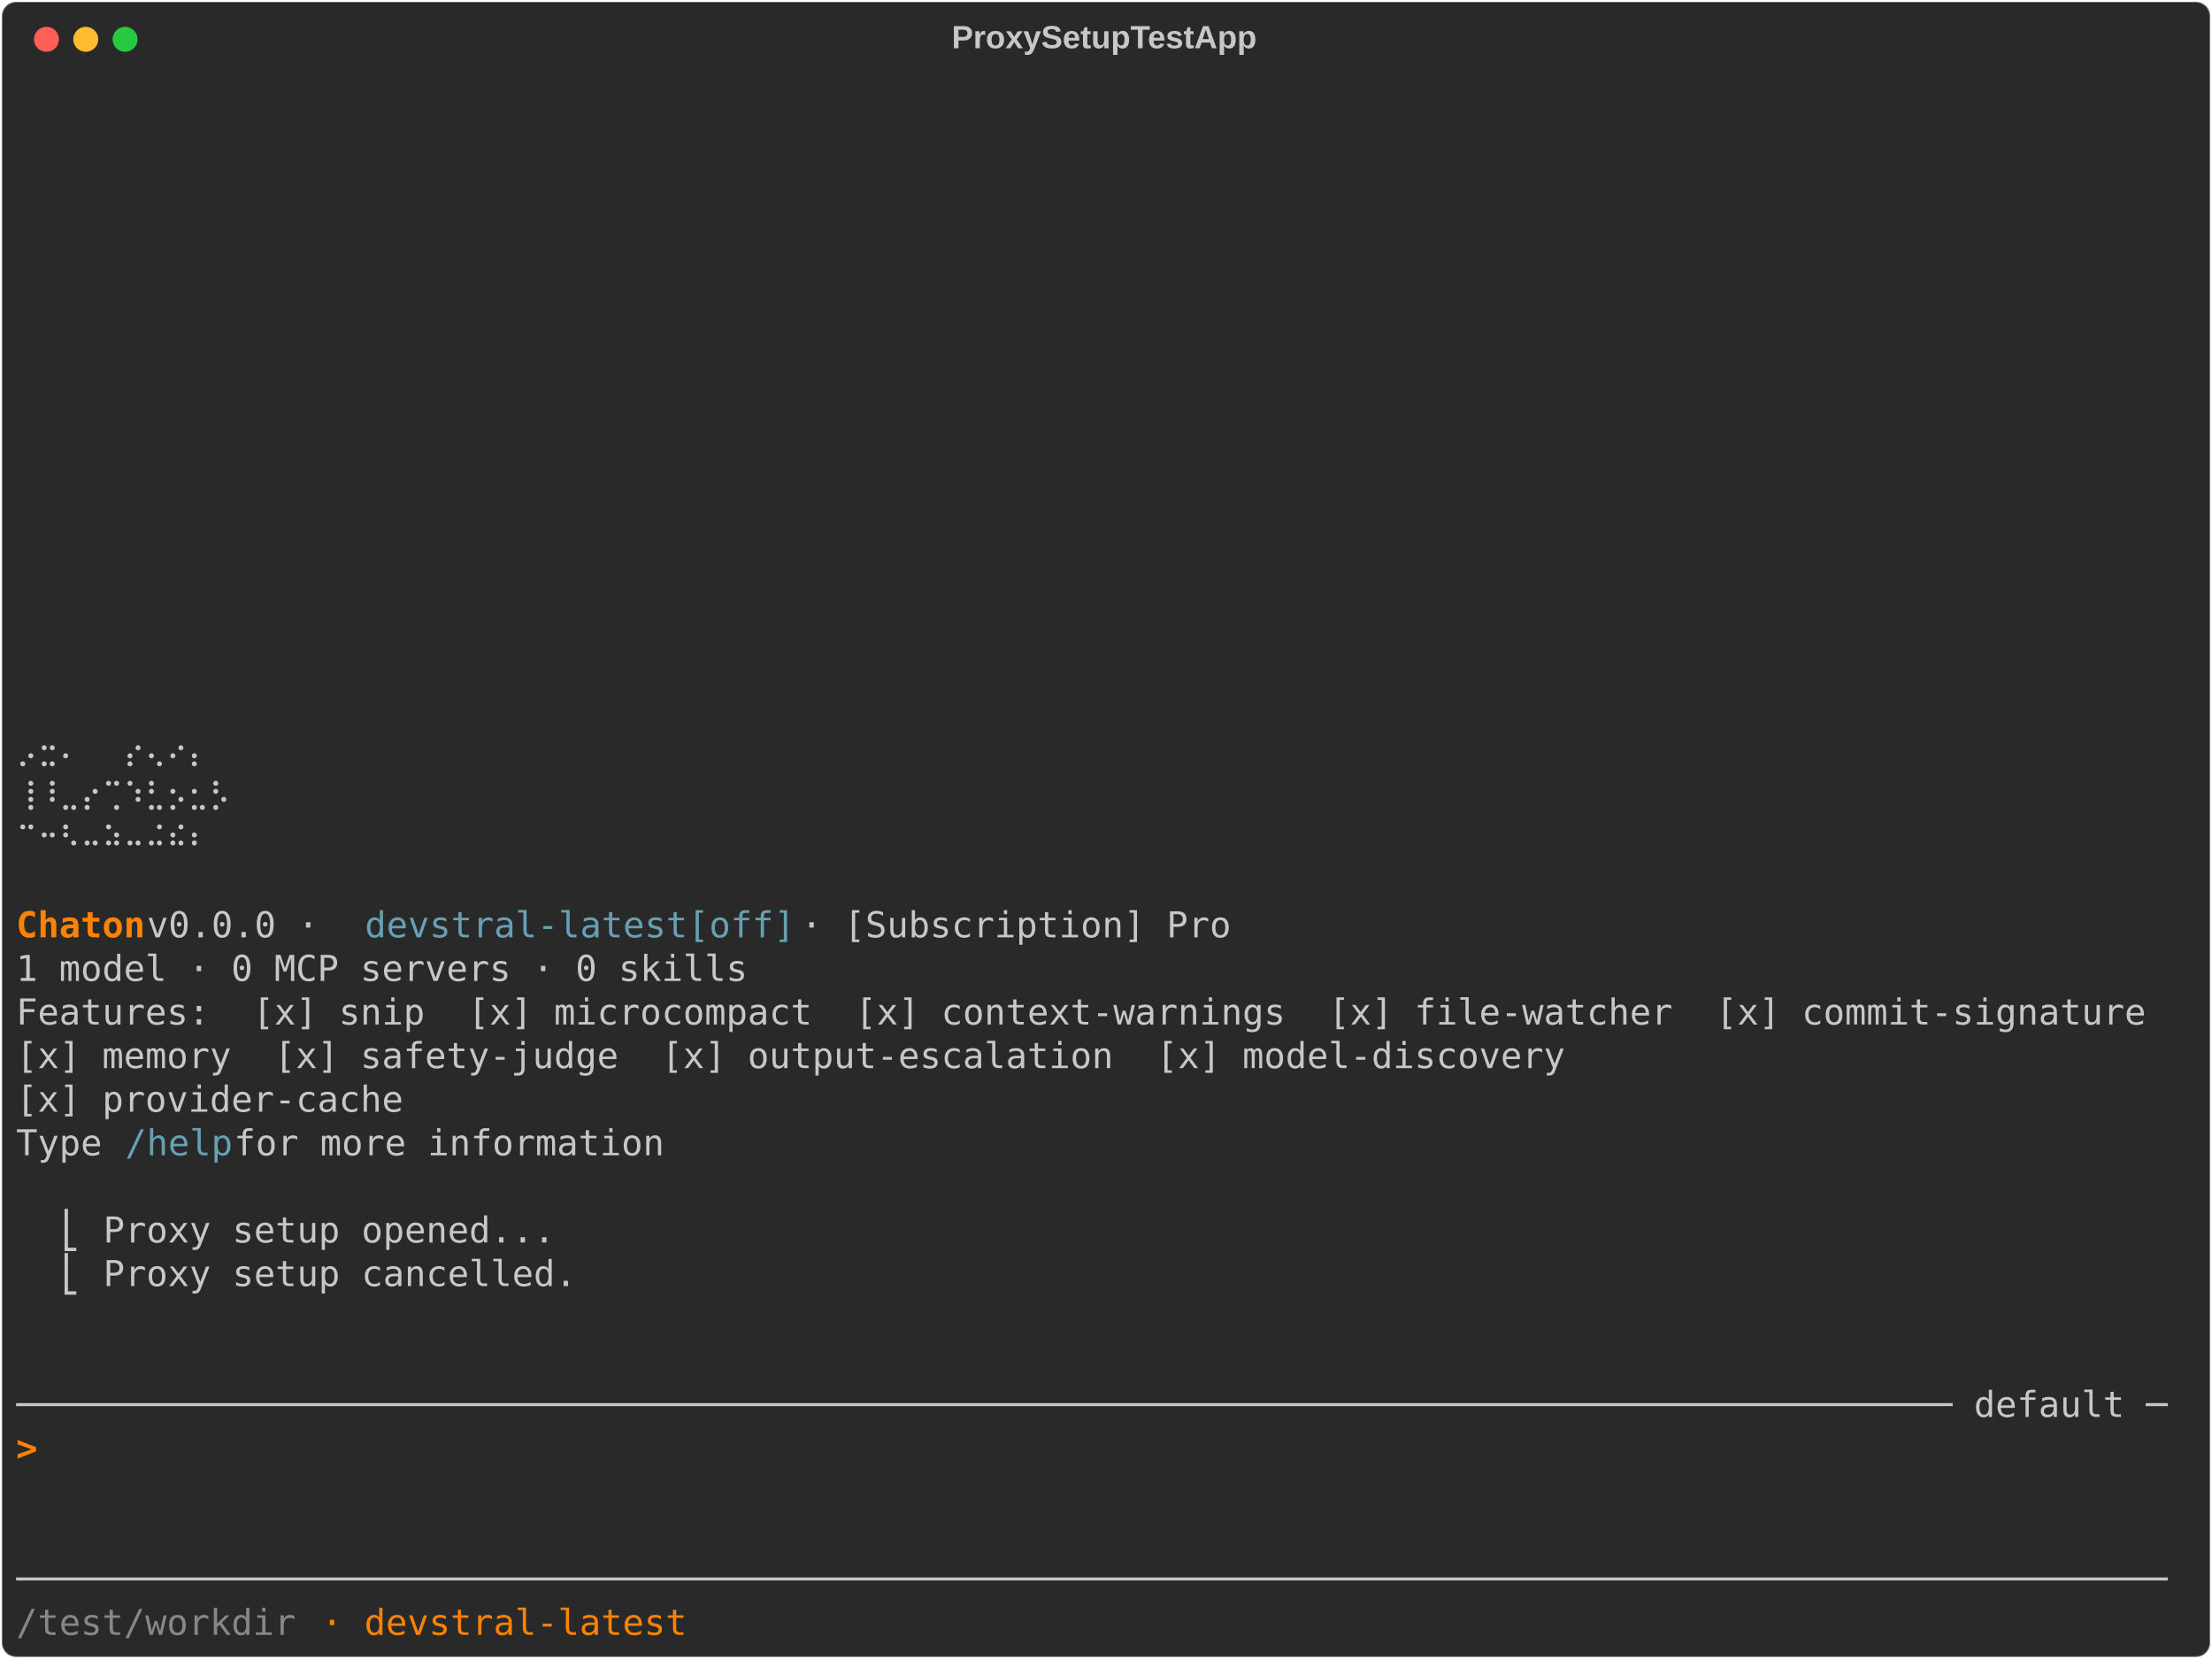
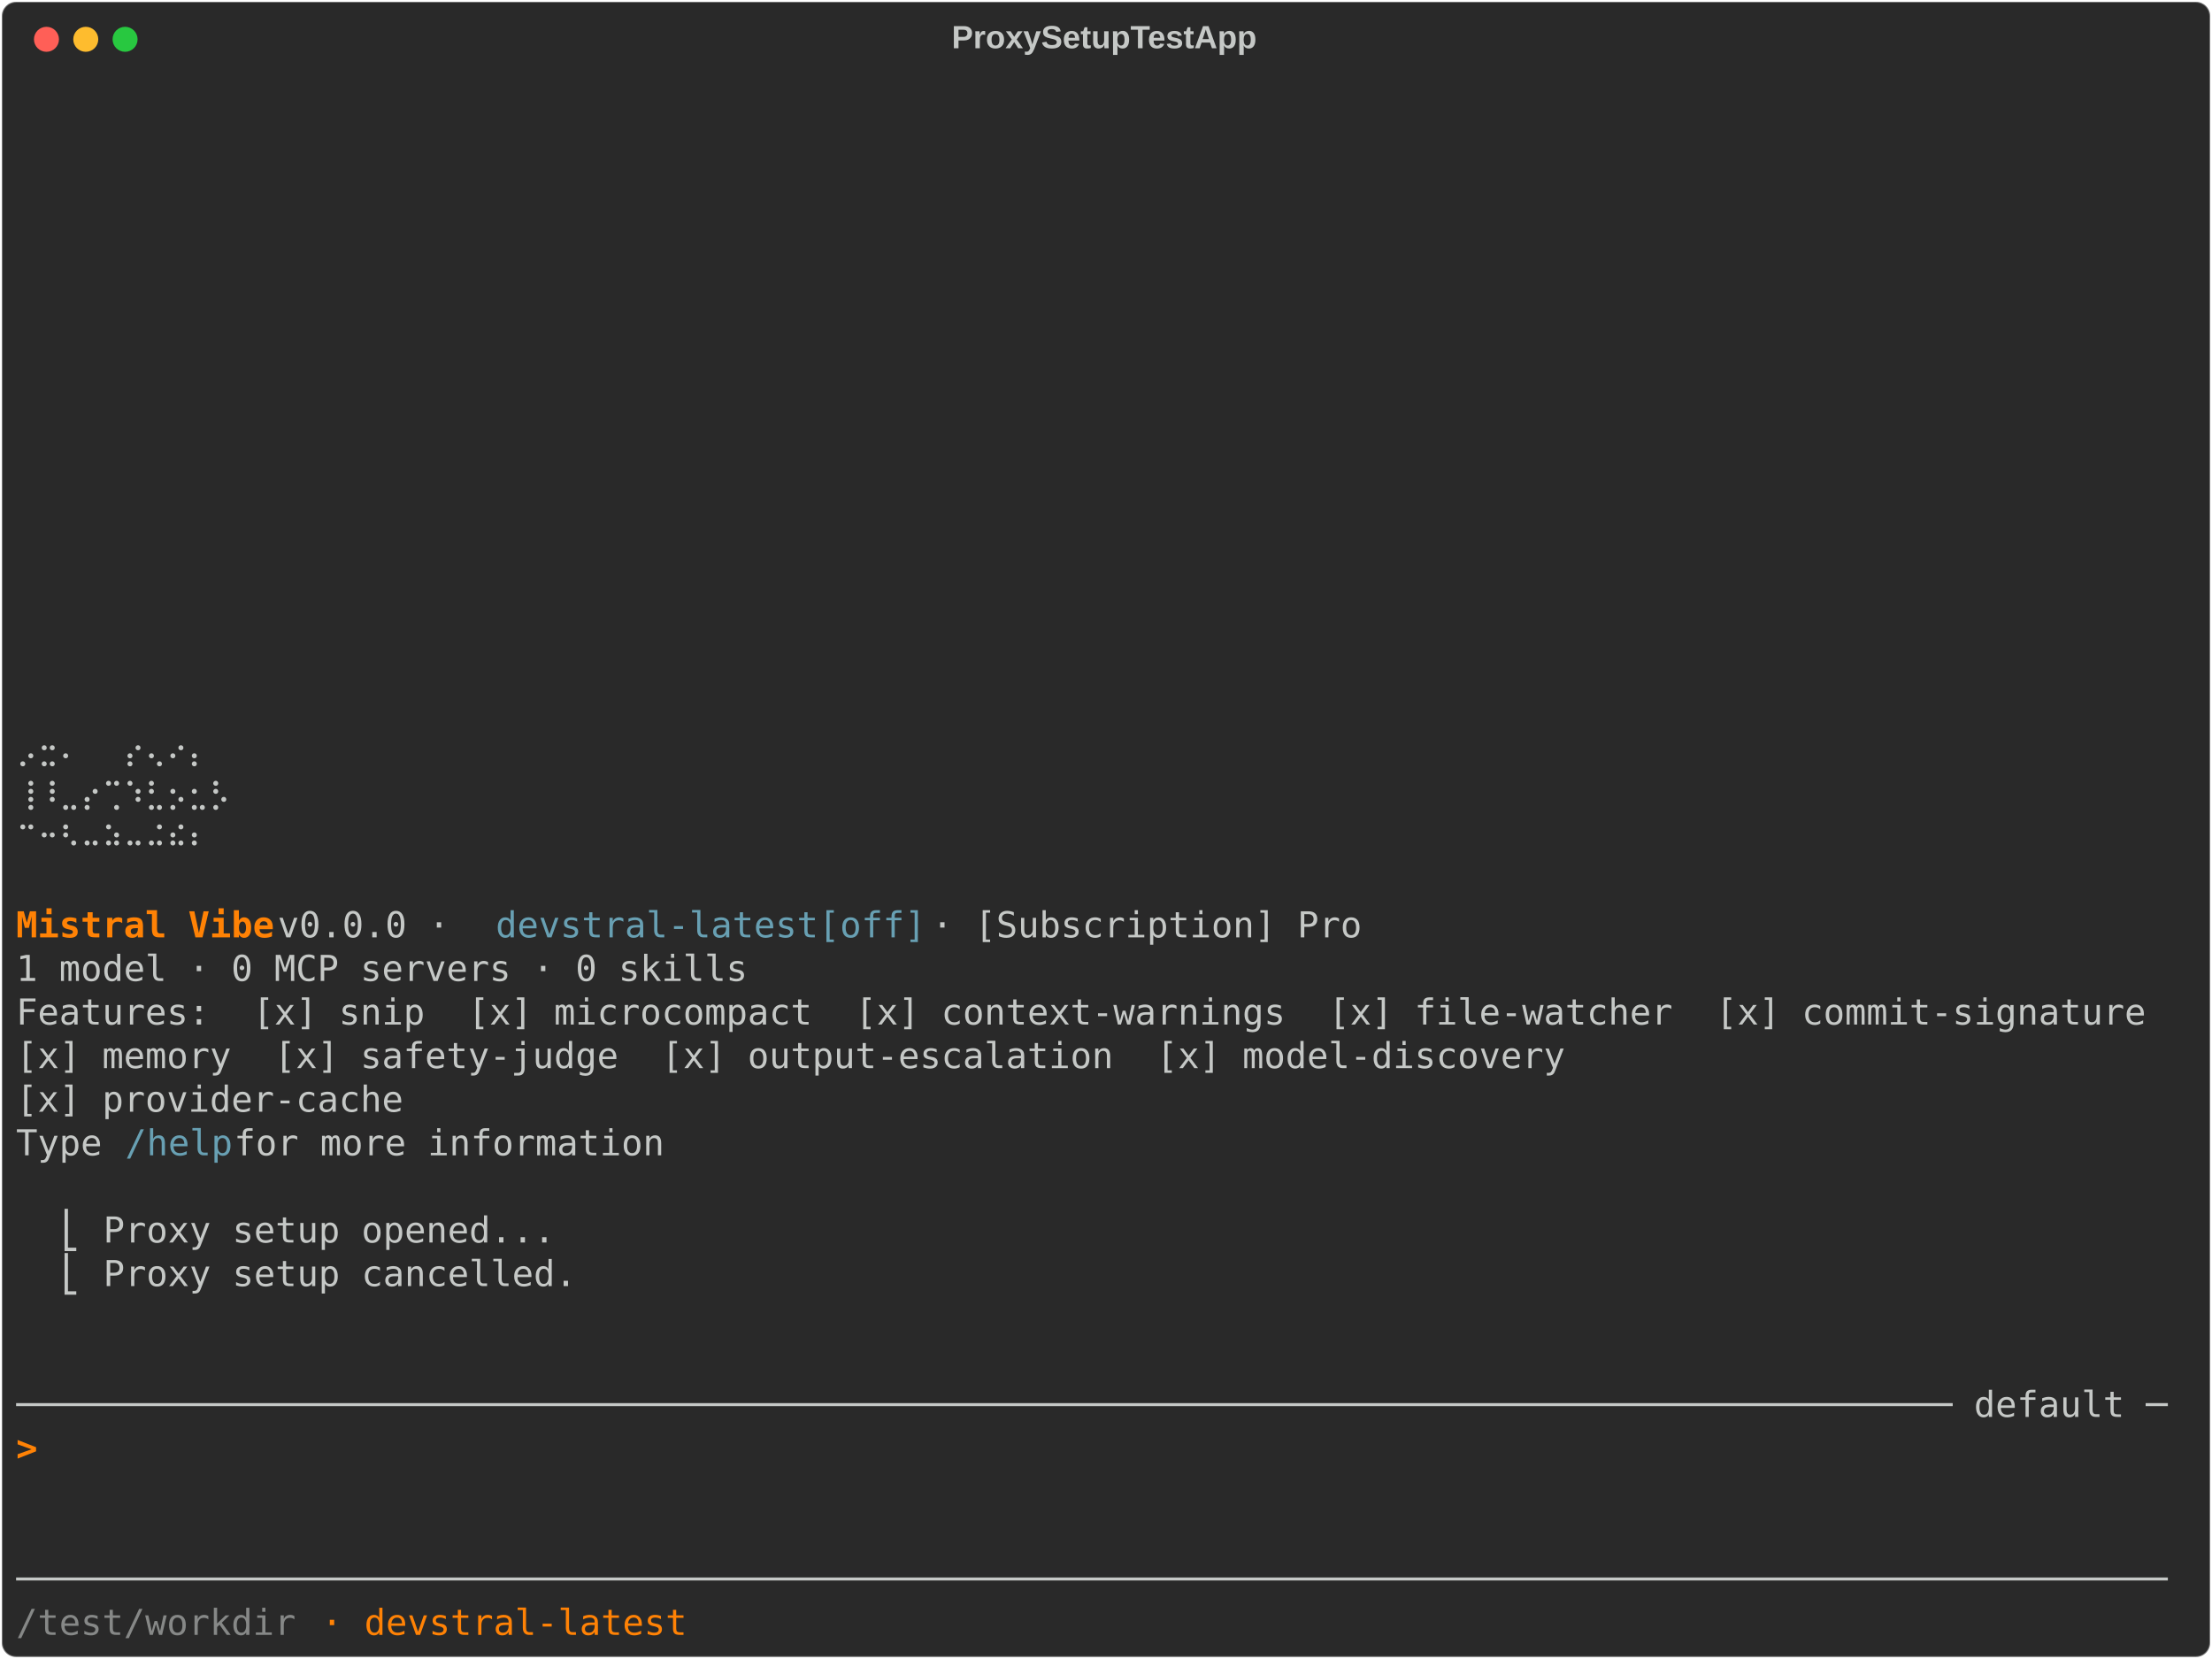
<svg xmlns="http://www.w3.org/2000/svg" class="rich-terminal" viewBox="0 0 1238 928.4">
  <style>

    @font-face {
        font-family: "Fira Code";
        src: local("FiraCode-Regular"),
                url("https://cdnjs.cloudflare.com/ajax/libs/firacode/6.2.0/woff2/FiraCode-Regular.woff2") format("woff2"),
                url("https://cdnjs.cloudflare.com/ajax/libs/firacode/6.2.0/woff/FiraCode-Regular.woff") format("woff");
        font-style: normal;
        font-weight: 400;
    }
    @font-face {
        font-family: "Fira Code";
        src: local("FiraCode-Bold"),
                url("https://cdnjs.cloudflare.com/ajax/libs/firacode/6.2.0/woff2/FiraCode-Bold.woff2") format("woff2"),
                url("https://cdnjs.cloudflare.com/ajax/libs/firacode/6.2.0/woff/FiraCode-Bold.woff") format("woff");
        font-style: bold;
        font-weight: 700;
    }

    .terminal-matrix {
        font-family: Fira Code, monospace;
        font-size: 20px;
        line-height: 24.4px;
        font-variant-east-asian: full-width;
    }

    .terminal-title {
        font-size: 18px;
        font-weight: bold;
        font-family: arial;
    }

    .terminal-r1 { fill: #c5c8c6 }
.terminal-r2 { fill: #ff8205;font-weight: bold }
.terminal-r3 { fill: #68a0b3 }
.terminal-r4 { fill: #868887 }
.terminal-r5 { fill: #ff8205 }
    </style>
  <defs>
    <clipPath id="terminal-clip-terminal">
      <rect x="0" y="0" width="1219.0" height="877.4" />
    </clipPath>
    <clipPath id="terminal-line-0">
      <rect x="0" y="1.5" width="1220" height="24.65" />
    </clipPath>
    <clipPath id="terminal-line-1">
      <rect x="0" y="25.9" width="1220" height="24.65" />
    </clipPath>
    <clipPath id="terminal-line-2">
      <rect x="0" y="50.3" width="1220" height="24.65" />
    </clipPath>
    <clipPath id="terminal-line-3">
      <rect x="0" y="74.7" width="1220" height="24.65" />
    </clipPath>
    <clipPath id="terminal-line-4">
      <rect x="0" y="99.1" width="1220" height="24.65" />
    </clipPath>
    <clipPath id="terminal-line-5">
      <rect x="0" y="123.5" width="1220" height="24.65" />
    </clipPath>
    <clipPath id="terminal-line-6">
      <rect x="0" y="147.9" width="1220" height="24.65" />
    </clipPath>
    <clipPath id="terminal-line-7">
      <rect x="0" y="172.3" width="1220" height="24.65" />
    </clipPath>
    <clipPath id="terminal-line-8">
      <rect x="0" y="196.7" width="1220" height="24.65" />
    </clipPath>
    <clipPath id="terminal-line-9">
      <rect x="0" y="221.1" width="1220" height="24.65" />
    </clipPath>
    <clipPath id="terminal-line-10">
      <rect x="0" y="245.5" width="1220" height="24.65" />
    </clipPath>
    <clipPath id="terminal-line-11">
      <rect x="0" y="269.9" width="1220" height="24.65" />
    </clipPath>
    <clipPath id="terminal-line-12">
      <rect x="0" y="294.3" width="1220" height="24.65" />
    </clipPath>
    <clipPath id="terminal-line-13">
      <rect x="0" y="318.7" width="1220" height="24.65" />
    </clipPath>
    <clipPath id="terminal-line-14">
      <rect x="0" y="343.1" width="1220" height="24.65" />
    </clipPath>
    <clipPath id="terminal-line-15">
      <rect x="0" y="367.5" width="1220" height="24.65" />
    </clipPath>
    <clipPath id="terminal-line-16">
      <rect x="0" y="391.9" width="1220" height="24.65" />
    </clipPath>
    <clipPath id="terminal-line-17">
      <rect x="0" y="416.3" width="1220" height="24.65" />
    </clipPath>
    <clipPath id="terminal-line-18">
      <rect x="0" y="440.7" width="1220" height="24.65" />
    </clipPath>
    <clipPath id="terminal-line-19">
      <rect x="0" y="465.1" width="1220" height="24.65" />
    </clipPath>
    <clipPath id="terminal-line-20">
      <rect x="0" y="489.5" width="1220" height="24.65" />
    </clipPath>
    <clipPath id="terminal-line-21">
      <rect x="0" y="513.9" width="1220" height="24.65" />
    </clipPath>
    <clipPath id="terminal-line-22">
      <rect x="0" y="538.3" width="1220" height="24.65" />
    </clipPath>
    <clipPath id="terminal-line-23">
      <rect x="0" y="562.7" width="1220" height="24.65" />
    </clipPath>
    <clipPath id="terminal-line-24">
      <rect x="0" y="587.1" width="1220" height="24.65" />
    </clipPath>
    <clipPath id="terminal-line-25">
      <rect x="0" y="611.5" width="1220" height="24.65" />
    </clipPath>
    <clipPath id="terminal-line-26">
      <rect x="0" y="635.9" width="1220" height="24.65" />
    </clipPath>
    <clipPath id="terminal-line-27">
      <rect x="0" y="660.3" width="1220" height="24.65" />
    </clipPath>
    <clipPath id="terminal-line-28">
      <rect x="0" y="684.7" width="1220" height="24.65" />
    </clipPath>
    <clipPath id="terminal-line-29">
      <rect x="0" y="709.1" width="1220" height="24.65" />
    </clipPath>
    <clipPath id="terminal-line-30">
      <rect x="0" y="733.5" width="1220" height="24.65" />
    </clipPath>
    <clipPath id="terminal-line-31">
      <rect x="0" y="757.9" width="1220" height="24.65" />
    </clipPath>
    <clipPath id="terminal-line-32">
      <rect x="0" y="782.3" width="1220" height="24.65" />
    </clipPath>
    <clipPath id="terminal-line-33">
      <rect x="0" y="806.7" width="1220" height="24.65" />
    </clipPath>
    <clipPath id="terminal-line-34">
      <rect x="0" y="831.1" width="1220" height="24.65" />
    </clipPath>
  </defs>
  <rect fill="#292929" stroke="rgba(255,255,255,0.35)" stroke-width="1" x="1" y="1" width="1236" height="926.4" rx="8" />
  <text class="terminal-title" fill="#c5c8c6" text-anchor="middle" x="618" y="27">ProxySetupTestApp</text>
  <g transform="translate(26,22)">
    <circle cx="0" cy="0" r="7" fill="#ff5f57" />
    <circle cx="22" cy="0" r="7" fill="#febc2e" />
    <circle cx="44" cy="0" r="7" fill="#28c840" />
  </g>
  <g transform="translate(9, 41)" clip-path="url(#terminal-clip-terminal)">
    <g class="terminal-matrix">
      <text class="terminal-r1" x="1220" y="20" textLength="12.2" clip-path="url(#terminal-line-0)">
</text>
      <text class="terminal-r1" x="1220" y="44.4" textLength="12.2" clip-path="url(#terminal-line-1)">
</text>
      <text class="terminal-r1" x="1220" y="68.8" textLength="12.2" clip-path="url(#terminal-line-2)">
</text>
      <text class="terminal-r1" x="1220" y="93.2" textLength="12.2" clip-path="url(#terminal-line-3)">
</text>
      <text class="terminal-r1" x="1220" y="117.6" textLength="12.2" clip-path="url(#terminal-line-4)">
</text>
      <text class="terminal-r1" x="1220" y="142" textLength="12.2" clip-path="url(#terminal-line-5)">
</text>
      <text class="terminal-r1" x="1220" y="166.4" textLength="12.2" clip-path="url(#terminal-line-6)">
</text>
      <text class="terminal-r1" x="1220" y="190.8" textLength="12.2" clip-path="url(#terminal-line-7)">
</text>
      <text class="terminal-r1" x="1220" y="215.2" textLength="12.2" clip-path="url(#terminal-line-8)">
</text>
      <text class="terminal-r1" x="1220" y="239.6" textLength="12.2" clip-path="url(#terminal-line-9)">
</text>
      <text class="terminal-r1" x="1220" y="264" textLength="12.2" clip-path="url(#terminal-line-10)">
</text>
      <text class="terminal-r1" x="1220" y="288.4" textLength="12.2" clip-path="url(#terminal-line-11)">
</text>
      <text class="terminal-r1" x="1220" y="312.8" textLength="12.2" clip-path="url(#terminal-line-12)">
</text>
      <text class="terminal-r1" x="1220" y="337.2" textLength="12.2" clip-path="url(#terminal-line-13)">
</text>
      <text class="terminal-r1" x="1220" y="361.6" textLength="12.2" clip-path="url(#terminal-line-14)">
</text>
      <text class="terminal-r1" x="0" y="386" textLength="134.2" clip-path="url(#terminal-line-15)">  ⡠⣒⠄  ⡔⢄⠔⡄</text>
      <text class="terminal-r1" x="1220" y="386" textLength="12.2" clip-path="url(#terminal-line-15)">
</text>
      <text class="terminal-r1" x="0" y="410.4" textLength="134.2" clip-path="url(#terminal-line-16)"> ⢸⠸⣀⡔⢉⠱⣃⡢⣂⡣</text>
      <text class="terminal-r1" x="1220" y="410.4" textLength="12.2" clip-path="url(#terminal-line-16)">
</text>
      <text class="terminal-r1" x="0" y="434.8" textLength="134.2" clip-path="url(#terminal-line-17)">  ⠉⠒⠣⠤⠵⠤⠬⠮⠆</text>
      <text class="terminal-r1" x="1220" y="434.8" textLength="12.2" clip-path="url(#terminal-line-17)">
</text>
      <text class="terminal-r1" x="1220" y="459.2" textLength="12.2" clip-path="url(#terminal-line-18)">
</text>
-       <text class="terminal-r2" x="0" y="483.6" textLength="73.2" clip-path="url(#terminal-line-19)">Chaton</text>
-       <text class="terminal-r1" x="73.2" y="483.6" textLength="122" clip-path="url(#terminal-line-19)"> v0.0.0 · </text>
-       <text class="terminal-r3" x="195.2" y="483.6" textLength="244" clip-path="url(#terminal-line-19)">devstral-latest[off]</text>
-       <text class="terminal-r1" x="439.2" y="483.6" textLength="256.2" clip-path="url(#terminal-line-19)"> · [Subscription] Pro</text>
+       <text class="terminal-r2" x="0" y="483.6" textLength="146.4" clip-path="url(#terminal-line-19)">Mistral Vibe</text>
+       <text class="terminal-r1" x="146.4" y="483.6" textLength="122" clip-path="url(#terminal-line-19)"> v0.0.0 · </text>
+       <text class="terminal-r3" x="268.4" y="483.6" textLength="244" clip-path="url(#terminal-line-19)">devstral-latest[off]</text>
+       <text class="terminal-r1" x="512.4" y="483.6" textLength="256.2" clip-path="url(#terminal-line-19)"> · [Subscription] Pro</text>
      <text class="terminal-r1" x="1220" y="483.6" textLength="12.2" clip-path="url(#terminal-line-19)">
</text>
      <text class="terminal-r1" x="0" y="508" textLength="414.8" clip-path="url(#terminal-line-20)">1 model · 0 MCP servers · 0 skills</text>
      <text class="terminal-r1" x="1220" y="508" textLength="12.2" clip-path="url(#terminal-line-20)">
</text>
      <text class="terminal-r1" x="0" y="532.4" textLength="1207.8" clip-path="url(#terminal-line-21)">Features:  [x] snip  [x] microcompact  [x] context-warnings  [x] file-watcher  [x] commit-signature</text>
      <text class="terminal-r1" x="1220" y="532.4" textLength="12.2" clip-path="url(#terminal-line-21)">
</text>
      <text class="terminal-r1" x="0" y="556.8" textLength="1012.6" clip-path="url(#terminal-line-22)">           [x] memory  [x] safety-judge  [x] output-escalation  [x] model-discovery</text>
      <text class="terminal-r1" x="1220" y="556.8" textLength="12.2" clip-path="url(#terminal-line-22)">
</text>
      <text class="terminal-r1" x="0" y="581.2" textLength="353.8" clip-path="url(#terminal-line-23)">           [x] provider-cache</text>
      <text class="terminal-r1" x="1220" y="581.2" textLength="12.2" clip-path="url(#terminal-line-23)">
</text>
      <text class="terminal-r1" x="0" y="605.6" textLength="61" clip-path="url(#terminal-line-24)">Type </text>
      <text class="terminal-r3" x="61" y="605.6" textLength="61" clip-path="url(#terminal-line-24)">/help</text>
      <text class="terminal-r1" x="122" y="605.6" textLength="256.2" clip-path="url(#terminal-line-24)"> for more information</text>
      <text class="terminal-r1" x="1220" y="605.6" textLength="12.2" clip-path="url(#terminal-line-24)">
</text>
      <text class="terminal-r1" x="1220" y="630" textLength="12.2" clip-path="url(#terminal-line-25)">
</text>
      <text class="terminal-r1" x="24.4" y="654.4" textLength="12.2" clip-path="url(#terminal-line-26)">⎣</text>
      <text class="terminal-r1" x="48.8" y="654.4" textLength="256.2" clip-path="url(#terminal-line-26)">Proxy setup opened...</text>
      <text class="terminal-r1" x="1220" y="654.4" textLength="12.2" clip-path="url(#terminal-line-26)">
</text>
      <text class="terminal-r1" x="24.4" y="678.8" textLength="12.2" clip-path="url(#terminal-line-27)">⎣</text>
      <text class="terminal-r1" x="48.8" y="678.8" textLength="268.4" clip-path="url(#terminal-line-27)">Proxy setup cancelled.</text>
      <text class="terminal-r1" x="1220" y="678.8" textLength="12.2" clip-path="url(#terminal-line-27)">
</text>
      <text class="terminal-r1" x="1220" y="703.2" textLength="12.2" clip-path="url(#terminal-line-28)">
</text>
      <text class="terminal-r1" x="1220" y="727.6" textLength="12.2" clip-path="url(#terminal-line-29)">
</text>
      <text class="terminal-r1" x="0" y="752" textLength="1220" clip-path="url(#terminal-line-30)">────────────────────────────────────────────────────────────────────────────────────────── default ─</text>
      <text class="terminal-r1" x="1220" y="752" textLength="12.2" clip-path="url(#terminal-line-30)">
</text>
      <text class="terminal-r2" x="0" y="776.4" textLength="12.2" clip-path="url(#terminal-line-31)">&gt;</text>
      <text class="terminal-r1" x="1220" y="776.4" textLength="12.2" clip-path="url(#terminal-line-31)">
</text>
      <text class="terminal-r1" x="1220" y="800.8" textLength="12.2" clip-path="url(#terminal-line-32)">
</text>
      <text class="terminal-r1" x="1220" y="825.2" textLength="12.2" clip-path="url(#terminal-line-33)">
</text>
      <text class="terminal-r1" x="0" y="849.6" textLength="1220" clip-path="url(#terminal-line-34)">────────────────────────────────────────────────────────────────────────────────────────────────────</text>
      <text class="terminal-r1" x="1220" y="849.6" textLength="12.2" clip-path="url(#terminal-line-34)">
</text>
      <text class="terminal-r4" x="0" y="874" textLength="158.6" clip-path="url(#terminal-line-35)">/test/workdir</text>
      <text class="terminal-r5" x="170.8" y="874" textLength="207.4" clip-path="url(#terminal-line-35)">· devstral-latest</text>
    </g>
  </g>
</svg>
